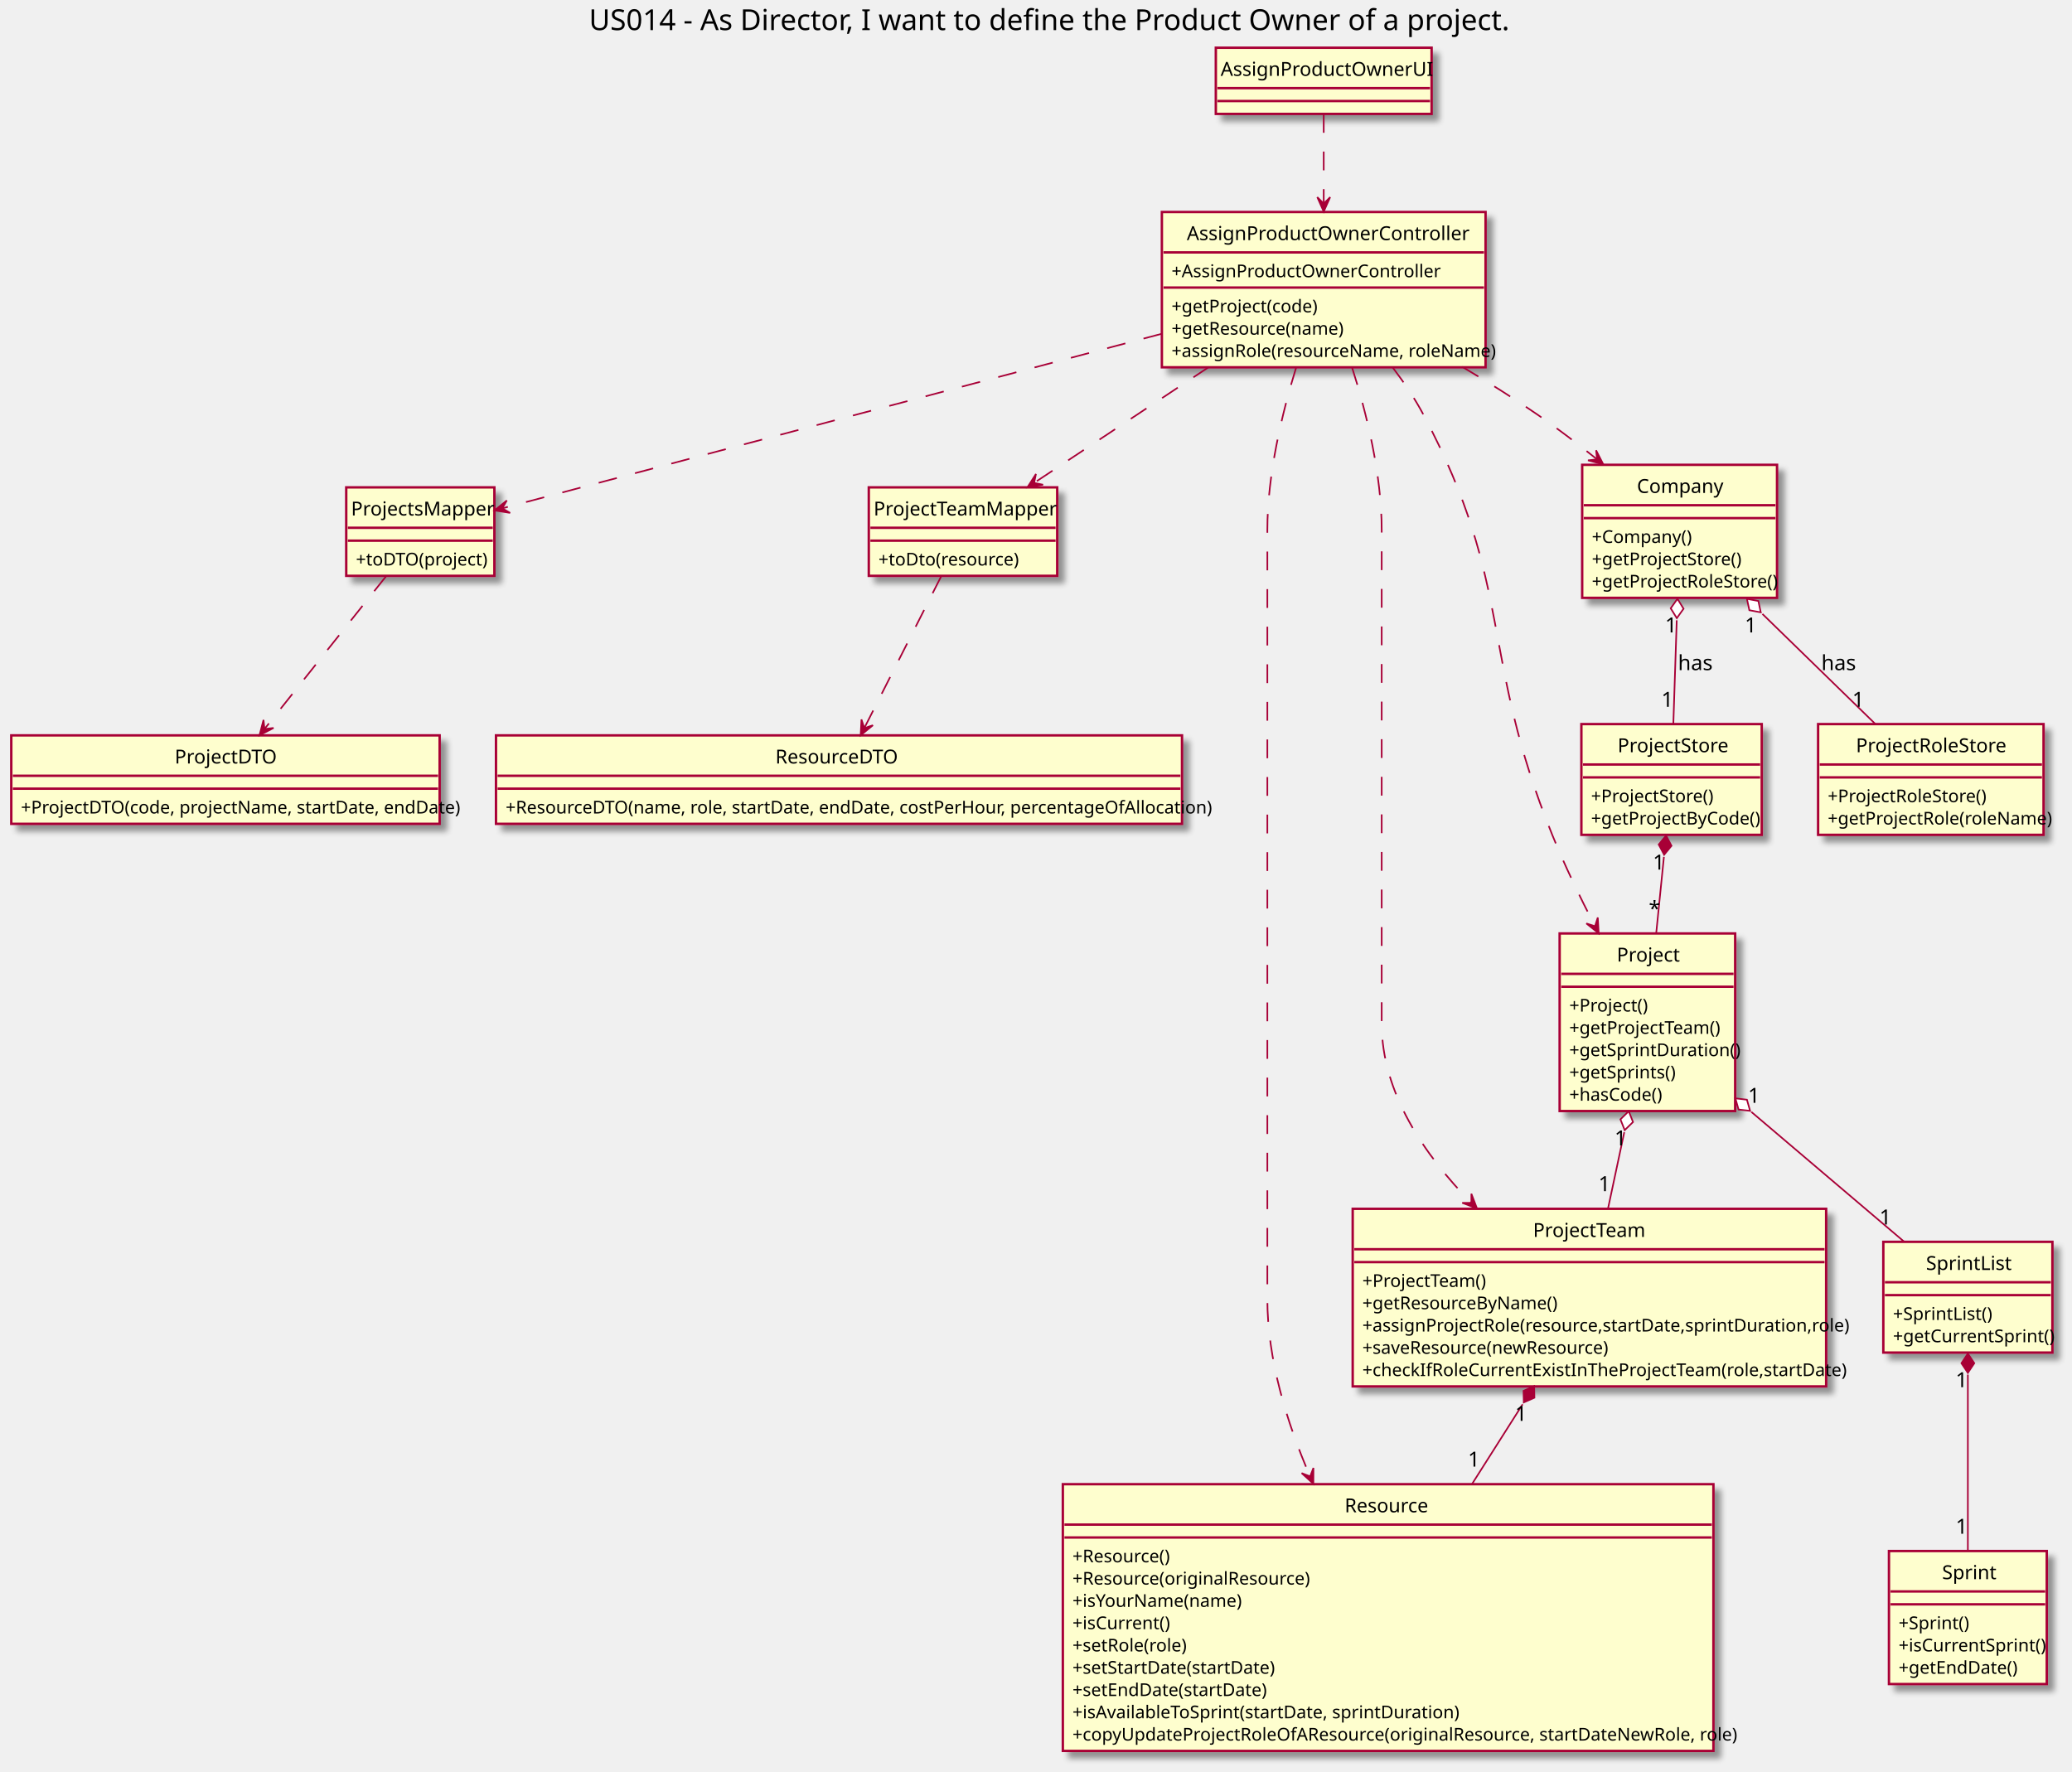
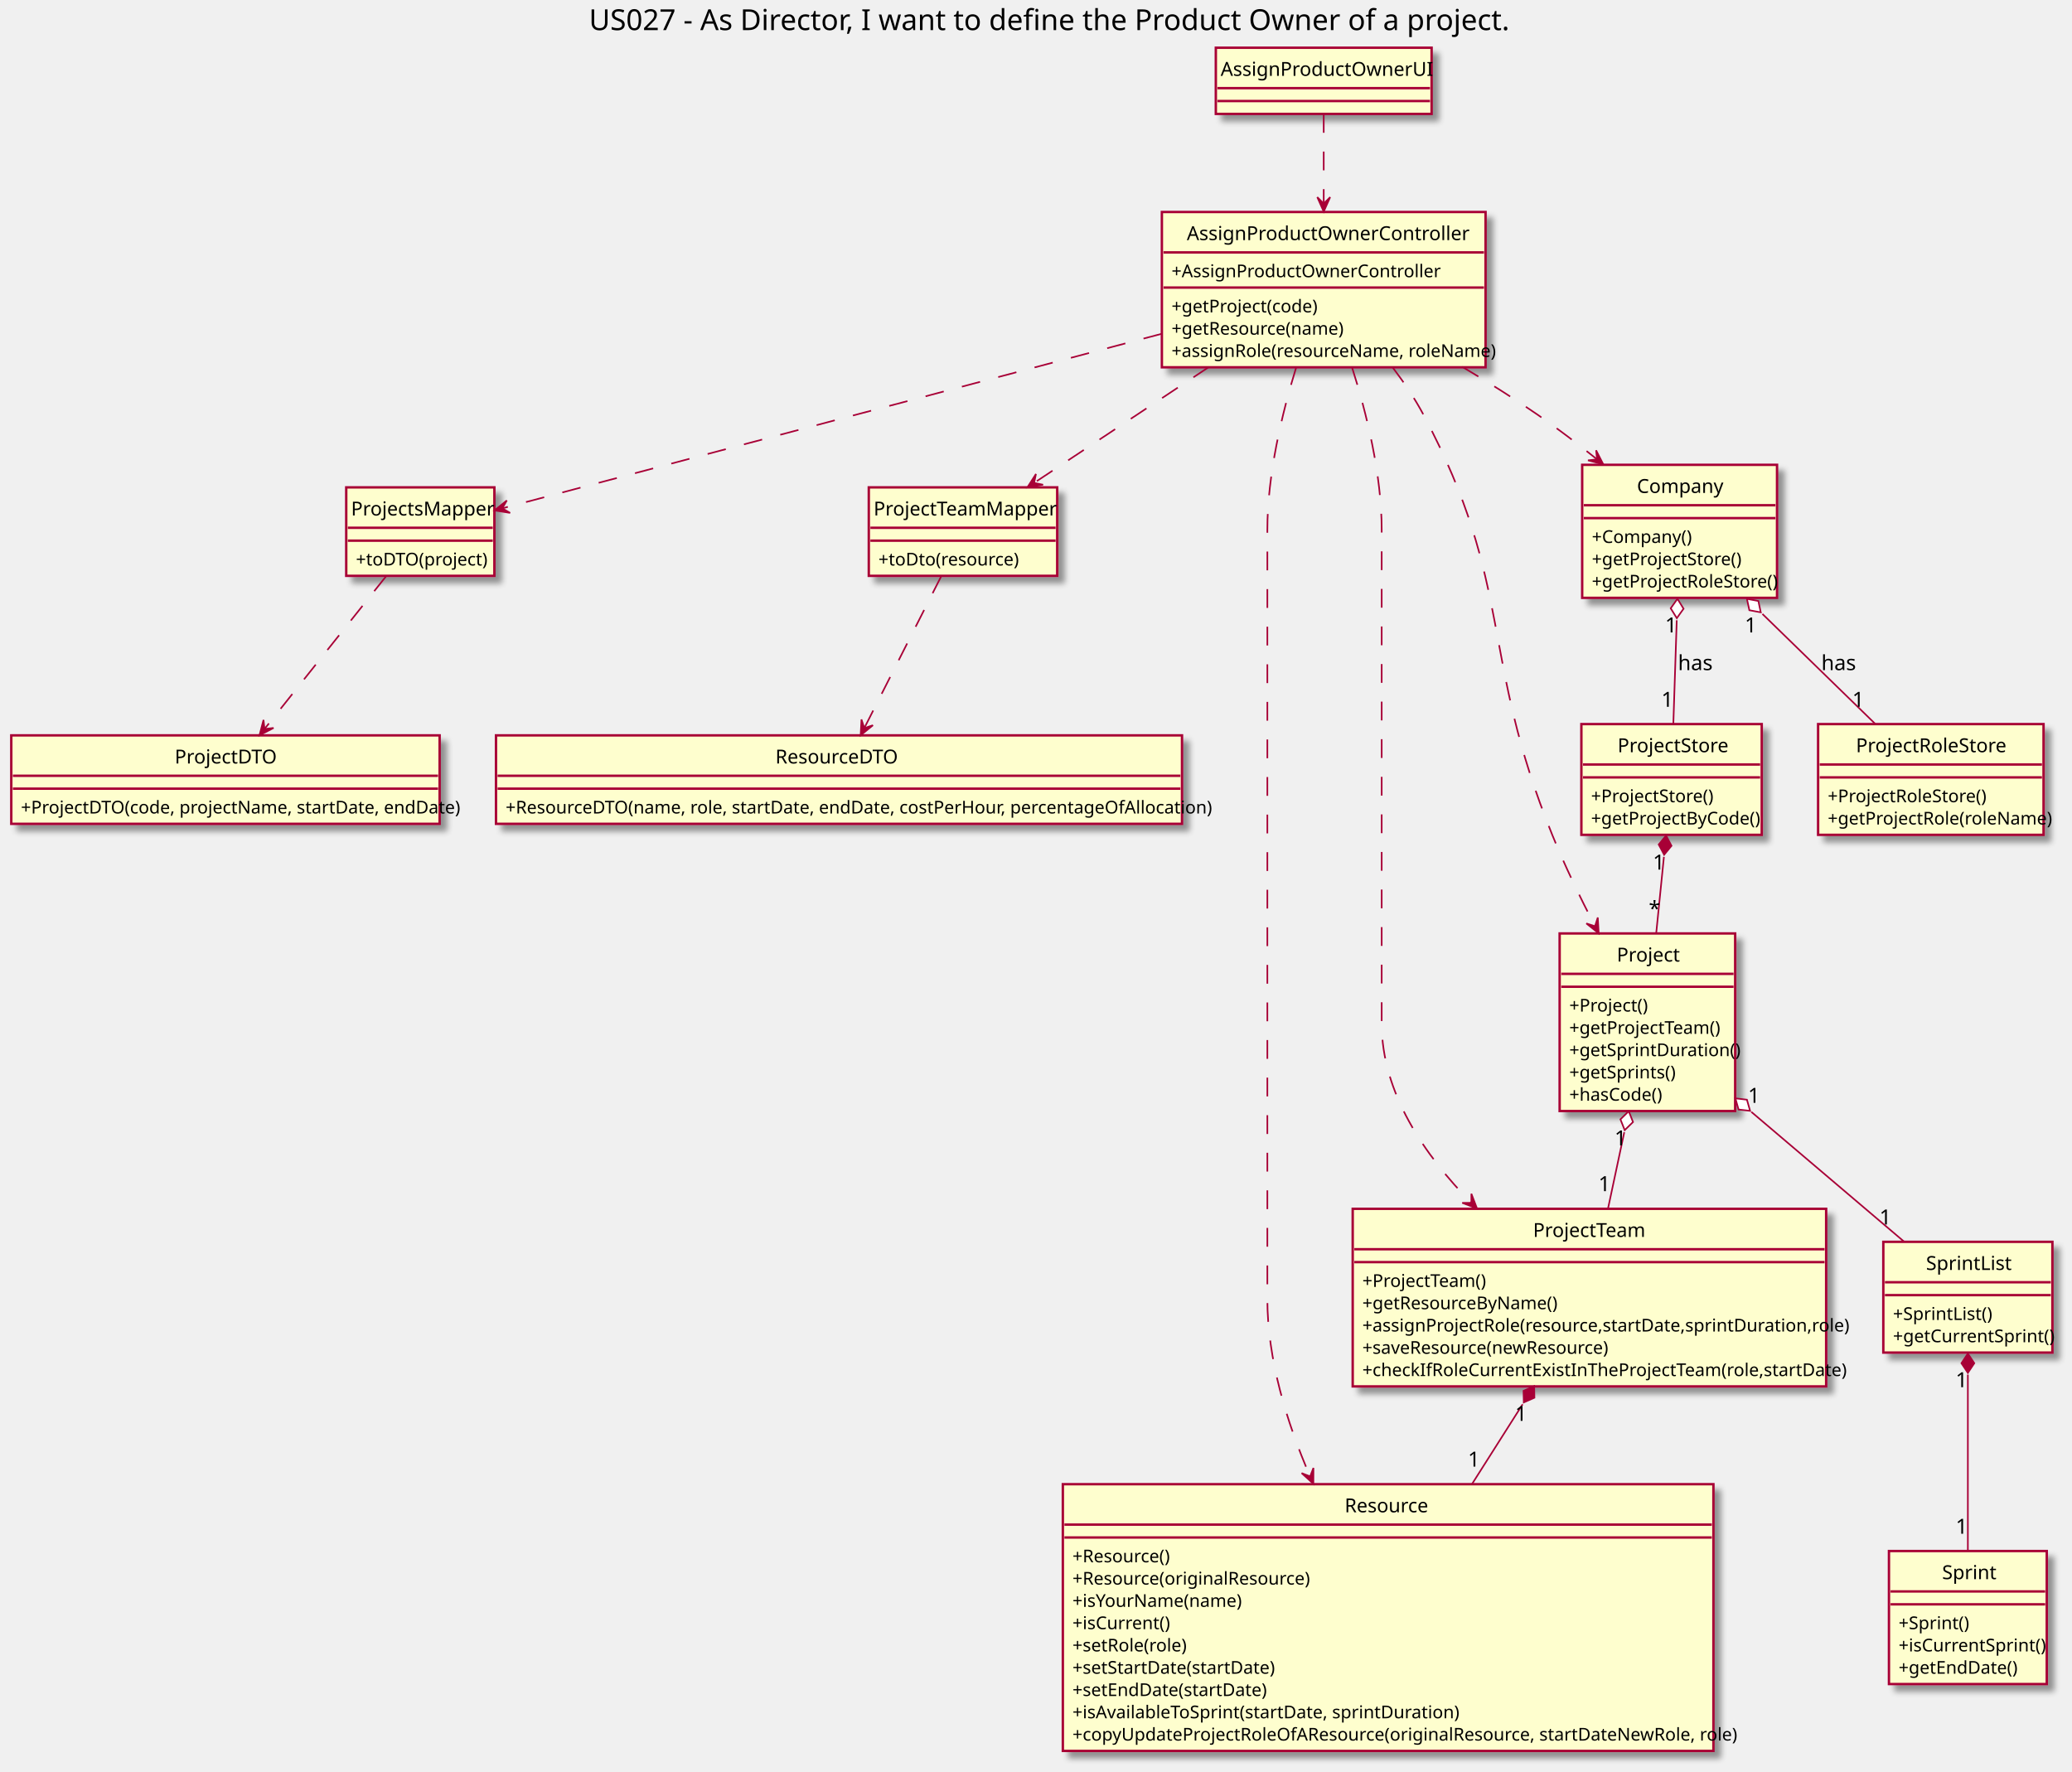
<svg xmlns="http://www.w3.org/2000/svg" contentScriptType="application/ecmascript" contentStyleType="text/css" height="660.6px" preserveAspectRatio="none" style="width:772px;height:660px;background:#FFFFFF;" version="1.1" viewBox="0 0 772 660" width="772.8px" zoomAndPan="magnify">
  <defs>
-     <filter height="300%" id="f2jpbgkna3b8z" width="300%" x="-1" y="-1">
+     <filter height="300%" id="f1i58haq0bgs6j" width="300%" x="-1" y="-1">
      <feGaussianBlur result="blurOut" stdDeviation="1.2" />
      <feColorMatrix in="blurOut" result="blurOut2" type="matrix" values="0 0 0 0 0 0 0 0 0 0 0 0 0 0 0 0 0 0 .4 0" />
      <feOffset dx="2.4" dy="2.4" in="blurOut2" result="blurOut3" />
      <feBlend in="SourceGraphic" in2="blurOut3" mode="normal" />
    </filter>
  </defs>
  <g>
-     <text fill="#000000" font-family="sans-serif" font-size="10.8" lengthAdjust="spacing" textLength="326.4" x="219.45" y="11.211">US014 - As Director, I want to define the Product Owner of a project.</text>
-     <rect fill="#FEFECE" filter="url(#f2jpbgkna3b8z)" height="24.656" id="AssignProductOwnerUI" style="stroke:#A80036;stroke-width:0.9;" width="80.4" x="453" y="17.784" />
+     <text fill="#000000" font-family="sans-serif" font-size="10.8" lengthAdjust="spacing" textLength="326.4" x="219.45" y="11.211">US027 - As Director, I want to define the Product Owner of a project.</text>
+     <rect fill="#FEFECE" filter="url(#f1i58haq0bgs6j)" height="24.656" id="AssignProductOwnerUI" style="stroke:#A80036;stroke-width:0.9;" width="80.4" x="453" y="17.784" />
    <text fill="#000000" font-family="sans-serif" font-size="7.2" lengthAdjust="spacing" textLength="76.8" x="454.8" y="28.259">AssignProductOwnerUI</text>
    <line style="stroke:#A80036;stroke-width:0.9;" x1="453.6" x2="532.8" y1="32.841" y2="32.841" />
    <line style="stroke:#A80036;stroke-width:0.9;" x1="453.6" x2="532.8" y1="37.641" y2="37.641" />
-     <rect fill="#FEFECE" filter="url(#f2jpbgkna3b8z)" height="57.862" id="AssignProductOwnerController" style="stroke:#A80036;stroke-width:0.9;" width="120.6" x="432.9" y="78.984" />
+     <rect fill="#FEFECE" filter="url(#f1i58haq0bgs6j)" height="57.862" id="AssignProductOwnerController" style="stroke:#A80036;stroke-width:0.9;" width="120.6" x="432.9" y="78.984" />
    <text fill="#000000" font-family="sans-serif" font-size="7.2" lengthAdjust="spacing" textLength="102" x="442.2" y="89.459">AssignProductOwnerController</text>
    <line style="stroke:#A80036;stroke-width:0.9;" x1="433.5" x2="552.9" y1="94.041" y2="94.041" />
    <text fill="#000000" font-family="sans-serif" font-size="6.6" lengthAdjust="spacing" textLength="94.2" x="436.5" y="103.292">+AssignProductOwnerController</text>
    <line style="stroke:#A80036;stroke-width:0.9;" x1="433.5" x2="552.9" y1="107.142" y2="107.142" />
    <text fill="#000000" font-family="sans-serif" font-size="6.6" lengthAdjust="spacing" textLength="51.6" x="436.5" y="116.394">+getProject(code)</text>
    <text fill="#000000" font-family="sans-serif" font-size="6.6" lengthAdjust="spacing" textLength="61.2" x="436.5" y="124.695">+getResource(name)</text>
    <text fill="#000000" font-family="sans-serif" font-size="6.6" lengthAdjust="spacing" textLength="113.4" x="436.5" y="132.997">+assignRole(resourceName, roleName)</text>
-     <rect fill="#FEFECE" filter="url(#f2jpbgkna3b8z)" height="32.958" id="ProjectsMapper" style="stroke:#A80036;stroke-width:0.9;" width="55.2" x="129" y="181.584" />
+     <rect fill="#FEFECE" filter="url(#f1i58haq0bgs6j)" height="32.958" id="ProjectsMapper" style="stroke:#A80036;stroke-width:0.9;" width="55.2" x="129" y="181.584" />
    <text fill="#000000" font-family="sans-serif" font-size="7.2" lengthAdjust="spacing" textLength="51.6" x="130.8" y="192.059">ProjectsMapper</text>
    <line style="stroke:#A80036;stroke-width:0.9;" x1="129.6" x2="183.6" y1="196.641" y2="196.641" />
    <line style="stroke:#A80036;stroke-width:0.9;" x1="129.6" x2="183.6" y1="201.441" y2="201.441" />
    <text fill="#000000" font-family="sans-serif" font-size="6.6" lengthAdjust="spacing" textLength="46.2" x="132.6" y="210.692">+toDTO(project)</text>
-     <rect fill="#FEFECE" filter="url(#f2jpbgkna3b8z)" height="32.958" id="ProjectTeamMapper" style="stroke:#A80036;stroke-width:0.9;" width="70.2" x="323.7" y="181.584" />
+     <rect fill="#FEFECE" filter="url(#f1i58haq0bgs6j)" height="32.958" id="ProjectTeamMapper" style="stroke:#A80036;stroke-width:0.9;" width="70.2" x="323.7" y="181.584" />
    <text fill="#000000" font-family="sans-serif" font-size="7.2" lengthAdjust="spacing" textLength="66.6" x="325.5" y="192.059">ProjectTeamMapper</text>
    <line style="stroke:#A80036;stroke-width:0.9;" x1="324.3" x2="393.3" y1="196.641" y2="196.641" />
    <line style="stroke:#A80036;stroke-width:0.9;" x1="324.3" x2="393.3" y1="201.441" y2="201.441" />
    <text fill="#000000" font-family="sans-serif" font-size="6.6" lengthAdjust="spacing" textLength="49.8" x="327.3" y="210.692">+toDto(resource)</text>
-     <rect fill="#FEFECE" filter="url(#f2jpbgkna3b8z)" height="32.958" id="ProjectDTO" style="stroke:#A80036;stroke-width:0.9;" width="159.6" x="4.2" y="273.984" />
+     <rect fill="#FEFECE" filter="url(#f1i58haq0bgs6j)" height="32.958" id="ProjectDTO" style="stroke:#A80036;stroke-width:0.9;" width="159.6" x="4.2" y="273.984" />
    <text fill="#000000" font-family="sans-serif" font-size="7.2" lengthAdjust="spacing" textLength="37.8" x="65.1" y="284.459">ProjectDTO</text>
    <line style="stroke:#A80036;stroke-width:0.9;" x1="4.8" x2="163.2" y1="289.041" y2="289.041" />
    <line style="stroke:#A80036;stroke-width:0.9;" x1="4.8" x2="163.2" y1="293.841" y2="293.841" />
    <text fill="#000000" font-family="sans-serif" font-size="6.6" lengthAdjust="spacing" textLength="152.4" x="7.8" y="303.092">+ProjectDTO(code, projectName, startDate, endDate)</text>
-     <rect fill="#FEFECE" filter="url(#f2jpbgkna3b8z)" height="32.958" id="ResourceDTO" style="stroke:#A80036;stroke-width:0.9;" width="255.6" x="184.8" y="273.984" />
+     <rect fill="#FEFECE" filter="url(#f1i58haq0bgs6j)" height="32.958" id="ResourceDTO" style="stroke:#A80036;stroke-width:0.9;" width="255.6" x="184.8" y="273.984" />
    <text fill="#000000" font-family="sans-serif" font-size="7.2" lengthAdjust="spacing" textLength="47.4" x="288.9" y="284.459">ResourceDTO</text>
    <line style="stroke:#A80036;stroke-width:0.9;" x1="185.4" x2="439.8" y1="289.041" y2="289.041" />
    <line style="stroke:#A80036;stroke-width:0.9;" x1="185.4" x2="439.8" y1="293.841" y2="293.841" />
    <text fill="#000000" font-family="sans-serif" font-size="6.6" lengthAdjust="spacing" textLength="248.4" x="188.4" y="303.092">+ResourceDTO(name, role, startDate, endDate, costPerHour, percentageOfAllocation)</text>
-     <rect fill="#FEFECE" filter="url(#f2jpbgkna3b8z)" height="49.561" id="Company" style="stroke:#A80036;stroke-width:0.9;" width="72.6" x="589.5" y="173.184" />
+     <rect fill="#FEFECE" filter="url(#f1i58haq0bgs6j)" height="49.561" id="Company" style="stroke:#A80036;stroke-width:0.9;" width="72.6" x="589.5" y="173.184" />
    <text fill="#000000" font-family="sans-serif" font-size="7.2" lengthAdjust="spacing" textLength="31.8" x="609.9" y="183.659">Company</text>
    <line style="stroke:#A80036;stroke-width:0.9;" x1="590.1" x2="661.5" y1="188.241" y2="188.241" />
    <line style="stroke:#A80036;stroke-width:0.9;" x1="590.1" x2="661.5" y1="193.041" y2="193.041" />
    <text fill="#000000" font-family="sans-serif" font-size="6.6" lengthAdjust="spacing" textLength="35.4" x="593.1" y="202.292">+Company()</text>
    <text fill="#000000" font-family="sans-serif" font-size="6.6" lengthAdjust="spacing" textLength="52.8" x="593.1" y="210.594">+getProjectStore()</text>
    <text fill="#000000" font-family="sans-serif" font-size="6.6" lengthAdjust="spacing" textLength="65.4" x="593.1" y="218.895">+getProjectRoleStore()</text>
-     <rect fill="#FEFECE" filter="url(#f2jpbgkna3b8z)" height="66.164" id="ProjectTeam" style="stroke:#A80036;stroke-width:0.9;" width="176.4" x="504" y="450.384" />
+     <rect fill="#FEFECE" filter="url(#f1i58haq0bgs6j)" height="66.164" id="ProjectTeam" style="stroke:#A80036;stroke-width:0.9;" width="176.4" x="504" y="450.384" />
    <text fill="#000000" font-family="sans-serif" font-size="7.2" lengthAdjust="spacing" textLength="42" x="571.2" y="460.859">ProjectTeam</text>
    <line style="stroke:#A80036;stroke-width:0.9;" x1="504.6" x2="679.8" y1="465.441" y2="465.441" />
    <line style="stroke:#A80036;stroke-width:0.9;" x1="504.6" x2="679.8" y1="470.241" y2="470.241" />
    <text fill="#000000" font-family="sans-serif" font-size="6.6" lengthAdjust="spacing" textLength="43.8" x="507.6" y="479.492">+ProjectTeam()</text>
    <text fill="#000000" font-family="sans-serif" font-size="6.6" lengthAdjust="spacing" textLength="69.6" x="507.6" y="487.794">+getResourceByName()</text>
    <text fill="#000000" font-family="sans-serif" font-size="6.6" lengthAdjust="spacing" textLength="169.2" x="507.6" y="496.095">+assignProjectRole(resource,startDate,sprintDuration,role)</text>
    <text fill="#000000" font-family="sans-serif" font-size="6.6" lengthAdjust="spacing" textLength="92.4" x="507.6" y="504.397">+saveResource(newResource)</text>
    <text fill="#000000" font-family="sans-serif" font-size="6.6" lengthAdjust="spacing" textLength="167.4" x="507.6" y="512.698">+checkIfRoleCurrentExistInTheProjectTeam(role,startDate)</text>
-     <rect fill="#FEFECE" filter="url(#f2jpbgkna3b8z)" height="99.37" id="Resource" style="stroke:#A80036;stroke-width:0.9;" width="242.4" x="396" y="552.984" />
+     <rect fill="#FEFECE" filter="url(#f1i58haq0bgs6j)" height="99.37" id="Resource" style="stroke:#A80036;stroke-width:0.9;" width="242.4" x="396" y="552.984" />
    <text fill="#000000" font-family="sans-serif" font-size="7.2" lengthAdjust="spacing" textLength="32.4" x="501" y="563.459">Resource</text>
    <line style="stroke:#A80036;stroke-width:0.9;" x1="396.6" x2="637.8" y1="568.041" y2="568.041" />
    <line style="stroke:#A80036;stroke-width:0.9;" x1="396.6" x2="637.8" y1="572.841" y2="572.841" />
    <text fill="#000000" font-family="sans-serif" font-size="6.6" lengthAdjust="spacing" textLength="36.6" x="399.6" y="582.092">+Resource()</text>
    <text fill="#000000" font-family="sans-serif" font-size="6.6" lengthAdjust="spacing" textLength="85.2" x="399.6" y="590.394">+Resource(originalResource)</text>
    <text fill="#000000" font-family="sans-serif" font-size="6.6" lengthAdjust="spacing" textLength="59.4" x="399.6" y="598.695">+isYourName(name)</text>
    <text fill="#000000" font-family="sans-serif" font-size="6.6" lengthAdjust="spacing" textLength="34.8" x="399.6" y="606.997">+isCurrent()</text>
    <text fill="#000000" font-family="sans-serif" font-size="6.6" lengthAdjust="spacing" textLength="40.8" x="399.6" y="615.298">+setRole(role)</text>
    <text fill="#000000" font-family="sans-serif" font-size="6.6" lengthAdjust="spacing" textLength="70.8" x="399.6" y="623.6">+setStartDate(startDate)</text>
    <text fill="#000000" font-family="sans-serif" font-size="6.6" lengthAdjust="spacing" textLength="67.8" x="399.6" y="631.901">+setEndDate(startDate)</text>
    <text fill="#000000" font-family="sans-serif" font-size="6.6" lengthAdjust="spacing" textLength="133.8" x="399.6" y="640.203">+isAvailableToSprint(startDate, sprintDuration)</text>
    <text fill="#000000" font-family="sans-serif" font-size="6.6" lengthAdjust="spacing" textLength="235.2" x="399.6" y="648.505">+copyUpdateProjectRoleOfAResource(originalResource, startDateNewRole, role)</text>
-     <rect fill="#FEFECE" filter="url(#f2jpbgkna3b8z)" height="41.259" id="ProjectStore" style="stroke:#A80036;stroke-width:0.9;" width="67.2" x="589.2" y="269.784" />
+     <rect fill="#FEFECE" filter="url(#f1i58haq0bgs6j)" height="41.259" id="ProjectStore" style="stroke:#A80036;stroke-width:0.9;" width="67.2" x="589.2" y="269.784" />
    <text fill="#000000" font-family="sans-serif" font-size="7.2" lengthAdjust="spacing" textLength="40.2" x="602.7" y="280.259">ProjectStore</text>
    <line style="stroke:#A80036;stroke-width:0.9;" x1="589.8" x2="655.8" y1="284.841" y2="284.841" />
    <line style="stroke:#A80036;stroke-width:0.9;" x1="589.8" x2="655.8" y1="289.641" y2="289.641" />
    <text fill="#000000" font-family="sans-serif" font-size="6.6" lengthAdjust="spacing" textLength="43.8" x="592.8" y="298.892">+ProjectStore()</text>
    <text fill="#000000" font-family="sans-serif" font-size="6.6" lengthAdjust="spacing" textLength="60" x="592.8" y="307.194">+getProjectByCode()</text>
-     <rect fill="#FEFECE" filter="url(#f2jpbgkna3b8z)" height="41.259" id="ProjectRoleStore" style="stroke:#A80036;stroke-width:0.9;" width="84" x="677.4" y="269.784" />
+     <rect fill="#FEFECE" filter="url(#f1i58haq0bgs6j)" height="41.259" id="ProjectRoleStore" style="stroke:#A80036;stroke-width:0.9;" width="84" x="677.4" y="269.784" />
    <text fill="#000000" font-family="sans-serif" font-size="7.2" lengthAdjust="spacing" textLength="55.8" x="691.5" y="280.259">ProjectRoleStore</text>
    <line style="stroke:#A80036;stroke-width:0.9;" x1="678" x2="760.8" y1="284.841" y2="284.841" />
    <line style="stroke:#A80036;stroke-width:0.9;" x1="678" x2="760.8" y1="289.641" y2="289.641" />
    <text fill="#000000" font-family="sans-serif" font-size="6.6" lengthAdjust="spacing" textLength="56.4" x="681" y="298.892">+ProjectRoleStore()</text>
    <text fill="#000000" font-family="sans-serif" font-size="6.6" lengthAdjust="spacing" textLength="76.8" x="681" y="307.194">+getProjectRole(roleName)</text>
-     <rect fill="#FEFECE" filter="url(#f2jpbgkna3b8z)" height="66.164" id="Project" style="stroke:#A80036;stroke-width:0.9;" width="65.4" x="581.1" y="347.784" />
+     <rect fill="#FEFECE" filter="url(#f1i58haq0bgs6j)" height="66.164" id="Project" style="stroke:#A80036;stroke-width:0.9;" width="65.4" x="581.1" y="347.784" />
    <text fill="#000000" font-family="sans-serif" font-size="7.2" lengthAdjust="spacing" textLength="22.8" x="602.4" y="358.259">Project</text>
    <line style="stroke:#A80036;stroke-width:0.9;" x1="581.7" x2="645.9" y1="362.841" y2="362.841" />
    <line style="stroke:#A80036;stroke-width:0.9;" x1="581.7" x2="645.9" y1="367.641" y2="367.641" />
    <text fill="#000000" font-family="sans-serif" font-size="6.6" lengthAdjust="spacing" textLength="28.2" x="584.7" y="376.892">+Project()</text>
    <text fill="#000000" font-family="sans-serif" font-size="6.6" lengthAdjust="spacing" textLength="52.8" x="584.7" y="385.194">+getProjectTeam()</text>
    <text fill="#000000" font-family="sans-serif" font-size="6.6" lengthAdjust="spacing" textLength="58.2" x="584.7" y="393.495">+getSprintDuration()</text>
    <text fill="#000000" font-family="sans-serif" font-size="6.6" lengthAdjust="spacing" textLength="37.8" x="584.7" y="401.797">+getSprints()</text>
    <text fill="#000000" font-family="sans-serif" font-size="6.6" lengthAdjust="spacing" textLength="34.2" x="584.7" y="410.098">+hasCode()</text>
-     <rect fill="#FEFECE" filter="url(#f2jpbgkna3b8z)" height="41.259" id="SprintList" style="stroke:#A80036;stroke-width:0.9;" width="63" x="701.7" y="462.684" />
+     <rect fill="#FEFECE" filter="url(#f1i58haq0bgs6j)" height="41.259" id="SprintList" style="stroke:#A80036;stroke-width:0.9;" width="63" x="701.7" y="462.684" />
    <text fill="#000000" font-family="sans-serif" font-size="7.2" lengthAdjust="spacing" textLength="31.2" x="717.6" y="473.159">SprintList</text>
    <line style="stroke:#A80036;stroke-width:0.9;" x1="702.3" x2="764.1" y1="477.741" y2="477.741" />
    <line style="stroke:#A80036;stroke-width:0.9;" x1="702.3" x2="764.1" y1="482.541" y2="482.541" />
    <text fill="#000000" font-family="sans-serif" font-size="6.6" lengthAdjust="spacing" textLength="35.4" x="705.3" y="491.792">+SprintList()</text>
    <text fill="#000000" font-family="sans-serif" font-size="6.6" lengthAdjust="spacing" textLength="55.8" x="705.3" y="500.094">+getCurrentSprint()</text>
-     <rect fill="#FEFECE" filter="url(#f2jpbgkna3b8z)" height="49.561" id="Sprint" style="stroke:#A80036;stroke-width:0.9;" width="58.8" x="703.8" y="577.884" />
+     <rect fill="#FEFECE" filter="url(#f1i58haq0bgs6j)" height="49.561" id="Sprint" style="stroke:#A80036;stroke-width:0.9;" width="58.8" x="703.8" y="577.884" />
    <text fill="#000000" font-family="sans-serif" font-size="7.2" lengthAdjust="spacing" textLength="19.2" x="723.6" y="588.359">Sprint</text>
    <line style="stroke:#A80036;stroke-width:0.9;" x1="704.4" x2="762" y1="592.941" y2="592.941" />
    <line style="stroke:#A80036;stroke-width:0.9;" x1="704.4" x2="762" y1="597.741" y2="597.741" />
    <text fill="#000000" font-family="sans-serif" font-size="6.6" lengthAdjust="spacing" textLength="25.2" x="707.4" y="606.992">+Sprint()</text>
    <text fill="#000000" font-family="sans-serif" font-size="6.6" lengthAdjust="spacing" textLength="51.6" x="707.4" y="615.294">+isCurrentSprint()</text>
    <text fill="#000000" font-family="sans-serif" font-size="6.6" lengthAdjust="spacing" textLength="41.4" x="707.4" y="623.595">+getEndDate()</text>
    <path d="M493.2,42.468 C493.2,51.318 493.2,63.876 493.2,75.576 " fill="none" id="AssignProductOwnerUI-to-AssignProductOwnerController" style="stroke:#A80036;stroke-width:0.6;stroke-dasharray:7.0,7.0;" />
    <polygon fill="#A80036" points="493.2,78.852,495.6,73.452,493.2,75.852,490.8,73.452,493.2,78.852" style="stroke:#A80036;stroke-width:0.6;" />
    <path d="M544.812,136.668 C554.352,142.338 564.102,148.452 573,154.584 C580.338,159.642 587.94,165.45 595.008,171.12 " fill="none" id="AssignProductOwnerController-to-Company" style="stroke:#A80036;stroke-width:0.6;stroke-dasharray:7.0,7.0;" />
    <polygon fill="#A80036" points="597.384,173.034,594.685,167.777,595.048,171.152,591.673,171.515,597.384,173.034" style="stroke:#A80036;stroke-width:0.6;" />
    <path d="M432.828,124.362 C360.624,143.478 242.568,174.726 187.146,189.396 " fill="none" id="AssignProductOwnerController-to-ProjectsMapper" style="stroke:#A80036;stroke-width:0.6;stroke-dasharray:7.0,7.0;" />
    <polygon fill="#A80036" points="184.23,190.17,190.066,191.1,187.129,189.399,188.831,186.462,184.23,190.17" style="stroke:#A80036;stroke-width:0.6;" />
    <path d="M450.492,136.698 C429.174,150.834 404.04,167.49 385.488,179.79 " fill="none" id="AssignProductOwnerController-to-ProjectTeamMapper" style="stroke:#A80036;stroke-width:0.6;stroke-dasharray:7.0,7.0;" />
    <polygon fill="#A80036" points="382.8,181.572,388.628,180.597,385.303,179.918,385.981,176.593,382.8,181.572" style="stroke:#A80036;stroke-width:0.6;" />
    <path d="M518.802,136.782 C523.08,142.422 527.166,148.488 530.4,154.584 C564.51,218.892 551.01,243.738 578.4,311.184 C582.978,322.452 588.732,334.362 594.264,345.054 " fill="none" id="AssignProductOwnerController-to-Project" style="stroke:#A80036;stroke-width:0.6;stroke-dasharray:7.0,7.0;" />
    <polygon fill="#A80036" points="595.662,347.748,595.311,341.849,594.283,345.084,591.048,344.056,595.662,347.748" style="stroke:#A80036;stroke-width:0.6;" />
    <path d="M503.682,136.656 C509.19,153.966 514.8,176.712 514.8,197.484 C514.8,197.484 514.8,197.484 514.8,381.384 C514.8,407.136 530.766,430.41 548.196,448.152 " fill="none" id="AssignProductOwnerController-to-ProjectTeam" style="stroke:#A80036;stroke-width:0.6;stroke-dasharray:7.0,7.0;" />
    <polygon fill="#A80036" points="550.326,450.288,548.216,444.769,548.209,448.163,544.815,448.156,550.326,450.288" style="stroke:#A80036;stroke-width:0.6;" />
    <path d="M483.006,136.674 C477.66,153.996 472.2,176.742 472.2,197.484 C472.2,197.484 472.2,197.484 472.2,483.984 C472.2,506.484 479.406,529.908 488.058,549.912 " fill="none" id="AssignProductOwnerController-to-Resource" style="stroke:#A80036;stroke-width:0.6;stroke-dasharray:7.0,7.0;" />
    <polygon fill="#A80036" points="489.342,552.834,489.368,546.925,488.135,550.088,484.973,548.856,489.342,552.834" style="stroke:#A80036;stroke-width:0.6;" />
    <path d="M143.79,214.776 C131.142,230.67 111.822,254.934 98.592,271.554 " fill="none" id="ProjectsMapper-to-ProjectDTO" style="stroke:#A80036;stroke-width:0.6;stroke-dasharray:7.0,7.0;" />
    <polygon fill="#A80036" points="96.684,273.948,101.929,271.226,98.556,271.604,98.178,268.231,96.684,273.948" style="stroke:#A80036;stroke-width:0.6;" />
    <path d="M350.646,214.776 C342.666,230.538 330.504,254.538 322.092,271.146 " fill="none" id="ProjectTeamMapper-to-ResourceDTO" style="stroke:#A80036;stroke-width:0.6;stroke-dasharray:7.0,7.0;" />
    <polygon fill="#A80036" points="320.67,273.948,325.251,270.215,322.025,271.272,320.969,268.047,320.67,273.948" style="stroke:#A80036;stroke-width:0.6;" />
    <path d="M656.652,228.744 C670.44,242.184 686.334,257.664 698.676,269.688 " fill="none" id="Company-backto-ProjectRoleStore" style="stroke:#A80036;stroke-width:0.6;" />
    <polygon fill="#FFFFFF" points="650.886,223.122,651.787,227.354,656.04,228.15,655.139,223.918,650.886,223.122" style="stroke:#A80036;stroke-width:0.6;" />
    <text fill="#000000" font-family="sans-serif" font-size="7.8" lengthAdjust="spacing" textLength="12.6" x="678.6" y="249.681">has</text>
    <text fill="#000000" font-family="sans-serif" font-size="7.8" lengthAdjust="spacing" textLength="4.2" x="650.062" y="235.635">1</text>
    <text fill="#000000" font-family="sans-serif" font-size="7.8" lengthAdjust="spacing" textLength="4.2" x="690.125" y="263.34">1</text>
    <path d="M624.732,231.102 C624.312,243.966 623.838,258.366 623.466,269.688 " fill="none" id="Company-backto-ProjectStore" style="stroke:#A80036;stroke-width:0.6;" />
    <polygon fill="#FFFFFF" points="624.996,223.122,622.479,226.641,624.759,230.319,627.276,226.8,624.996,223.122" style="stroke:#A80036;stroke-width:0.6;" />
    <text fill="#000000" font-family="sans-serif" font-size="7.8" lengthAdjust="spacing" textLength="12.6" x="625.2" y="249.681">has</text>
    <text fill="#000000" font-family="sans-serif" font-size="7.8" lengthAdjust="spacing" textLength="4.2" x="620.37" y="235.635">1</text>
    <text fill="#000000" font-family="sans-serif" font-size="7.8" lengthAdjust="spacing" textLength="4.2" x="618.993" y="263.34">1</text>
    <path d="M619.956,319.242 C619.044,328.266 618.03,338.328 617.088,347.64 " fill="none" id="ProjectStore-backto-Project" style="stroke:#A80036;stroke-width:0.6;" />
    <polygon fill="#A80036" points="620.76,311.304,618.009,314.644,620.033,318.467,622.784,315.128,620.76,311.304" style="stroke:#A80036;stroke-width:0.6;" />
    <text fill="#000000" font-family="sans-serif" font-size="7.8" lengthAdjust="spacing" textLength="4.2" x="615.823" y="323.996">1</text>
    <text fill="#000000" font-family="sans-serif" font-size="7.8" lengthAdjust="spacing" textLength="3" x="614.317" y="341.279">*</text>
    <path d="M605.184,421.842 C603.162,431.322 601.038,441.3 599.106,450.378 " fill="none" id="Project-backto-ProjectTeam" style="stroke:#A80036;stroke-width:0.6;" />
    <polygon fill="#FFFFFF" points="606.846,414.024,603.747,417.044,605.343,421.066,608.442,418.046,606.846,414.024" style="stroke:#A80036;stroke-width:0.6;" />
    <text fill="#000000" font-family="sans-serif" font-size="7.8" lengthAdjust="spacing" textLength="4.2" x="601.543" y="426.76">1</text>
    <text fill="#000000" font-family="sans-serif" font-size="7.8" lengthAdjust="spacing" textLength="4.2" x="595.552" y="443.798">1</text>
    <path d="M652.542,414.288 C671.268,430.188 693.144,448.77 709.386,462.564 " fill="none" id="Project-backto-SprintList" style="stroke:#A80036;stroke-width:0.6;" />
    <polygon fill="#FFFFFF" points="646.584,409.224,647.772,413.385,652.07,413.888,650.881,409.728,646.584,409.224" style="stroke:#A80036;stroke-width:0.6;" />
    <text fill="#000000" font-family="sans-serif" font-size="7.8" lengthAdjust="spacing" textLength="4.2" x="651.271" y="410.901">1</text>
    <text fill="#000000" font-family="sans-serif" font-size="7.8" lengthAdjust="spacing" textLength="4.2" x="700.246" y="456.211">1</text>
    <path d="M733.2,512.16 C733.2,532.17 733.2,558.756 733.2,577.842 " fill="none" id="SprintList-backto-Sprint" style="stroke:#A80036;stroke-width:0.6;" />
    <polygon fill="#A80036" points="733.2,504.306,730.8,507.906,733.2,511.506,735.6,507.906,733.2,504.306" style="stroke:#A80036;stroke-width:0.6;" />
    <text fill="#000000" font-family="sans-serif" font-size="7.8" lengthAdjust="spacing" textLength="4.2" x="728.639" y="516.855">1</text>
    <text fill="#000000" font-family="sans-serif" font-size="7.8" lengthAdjust="spacing" textLength="4.2" x="728.652" y="571.451">1</text>
    <path d="M567.306,523.218 C561.264,532.74 554.73,543.036 548.436,552.954 " fill="none" id="ProjectTeam-backto-Resource" style="stroke:#A80036;stroke-width:0.6;" />
    <polygon fill="#A80036" points="571.608,516.438,567.652,518.19,567.747,522.515,571.703,520.764,571.608,516.438" style="stroke:#A80036;stroke-width:0.6;" />
    <text fill="#000000" font-family="sans-serif" font-size="7.8" lengthAdjust="spacing" textLength="4.2" x="564.501" y="529.389">1</text>
    <text fill="#000000" font-family="sans-serif" font-size="7.8" lengthAdjust="spacing" textLength="4.2" x="546.922" y="546.436">1</text>
  </g>
</svg>
